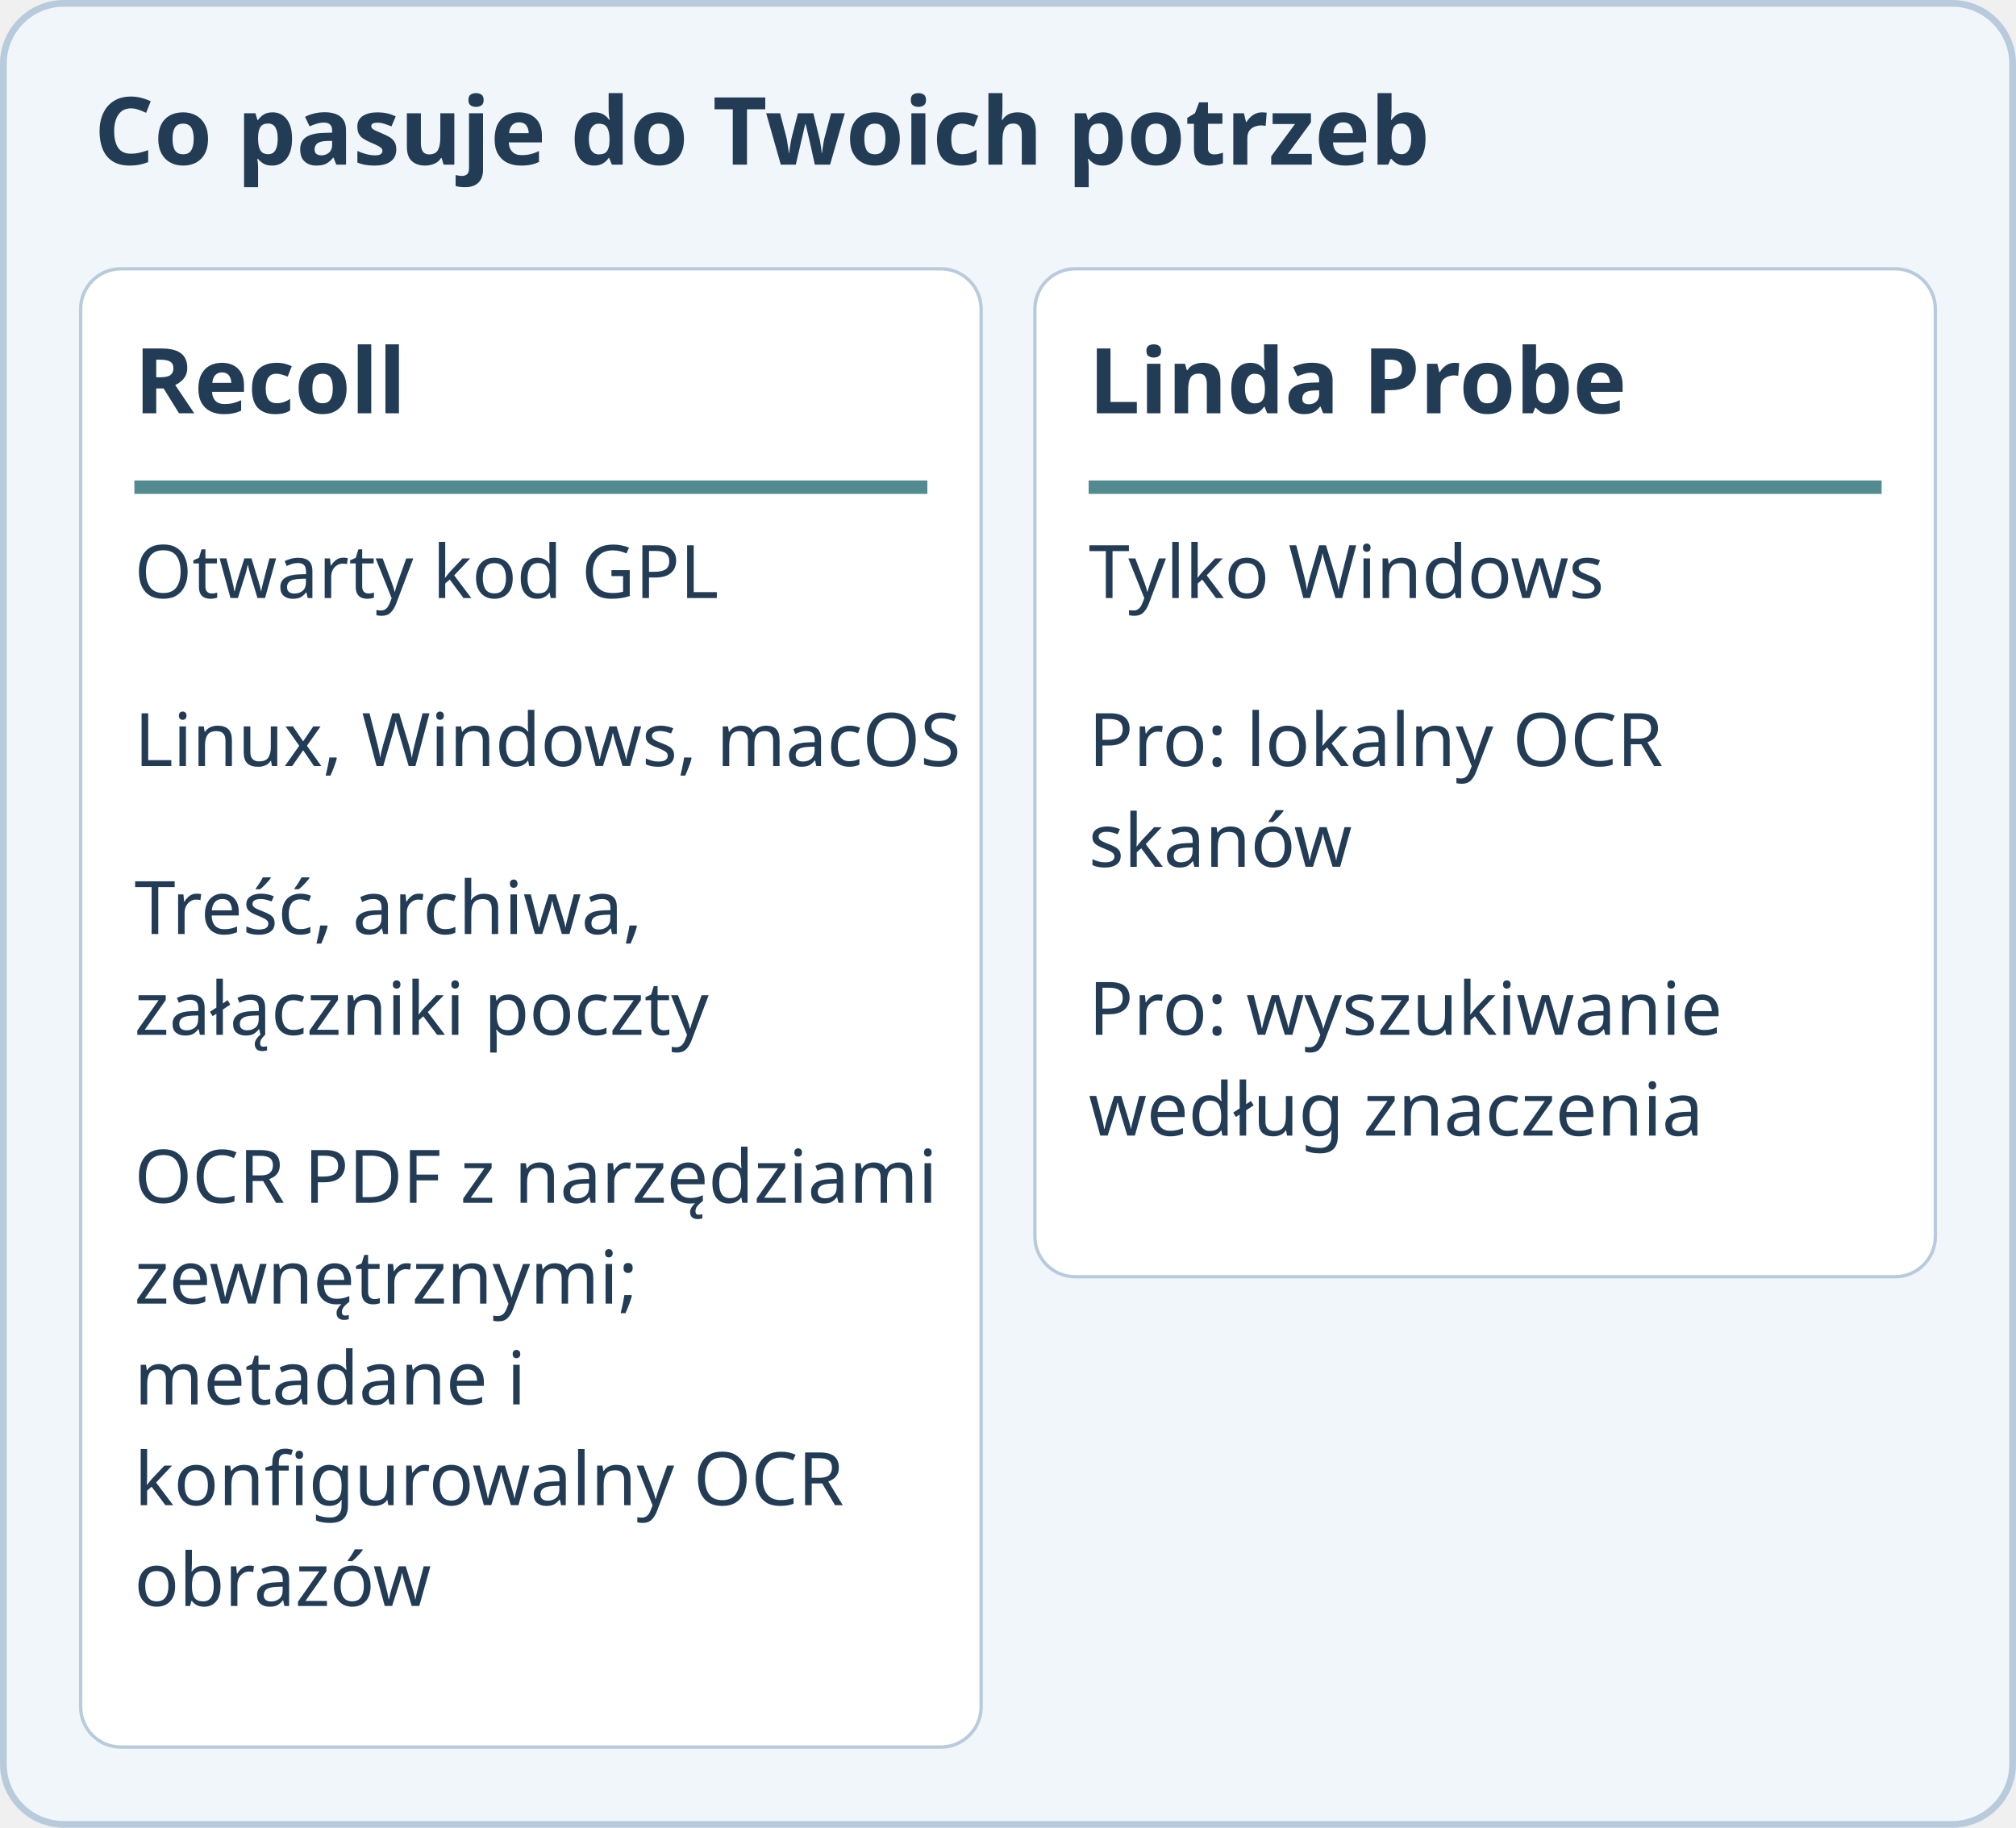
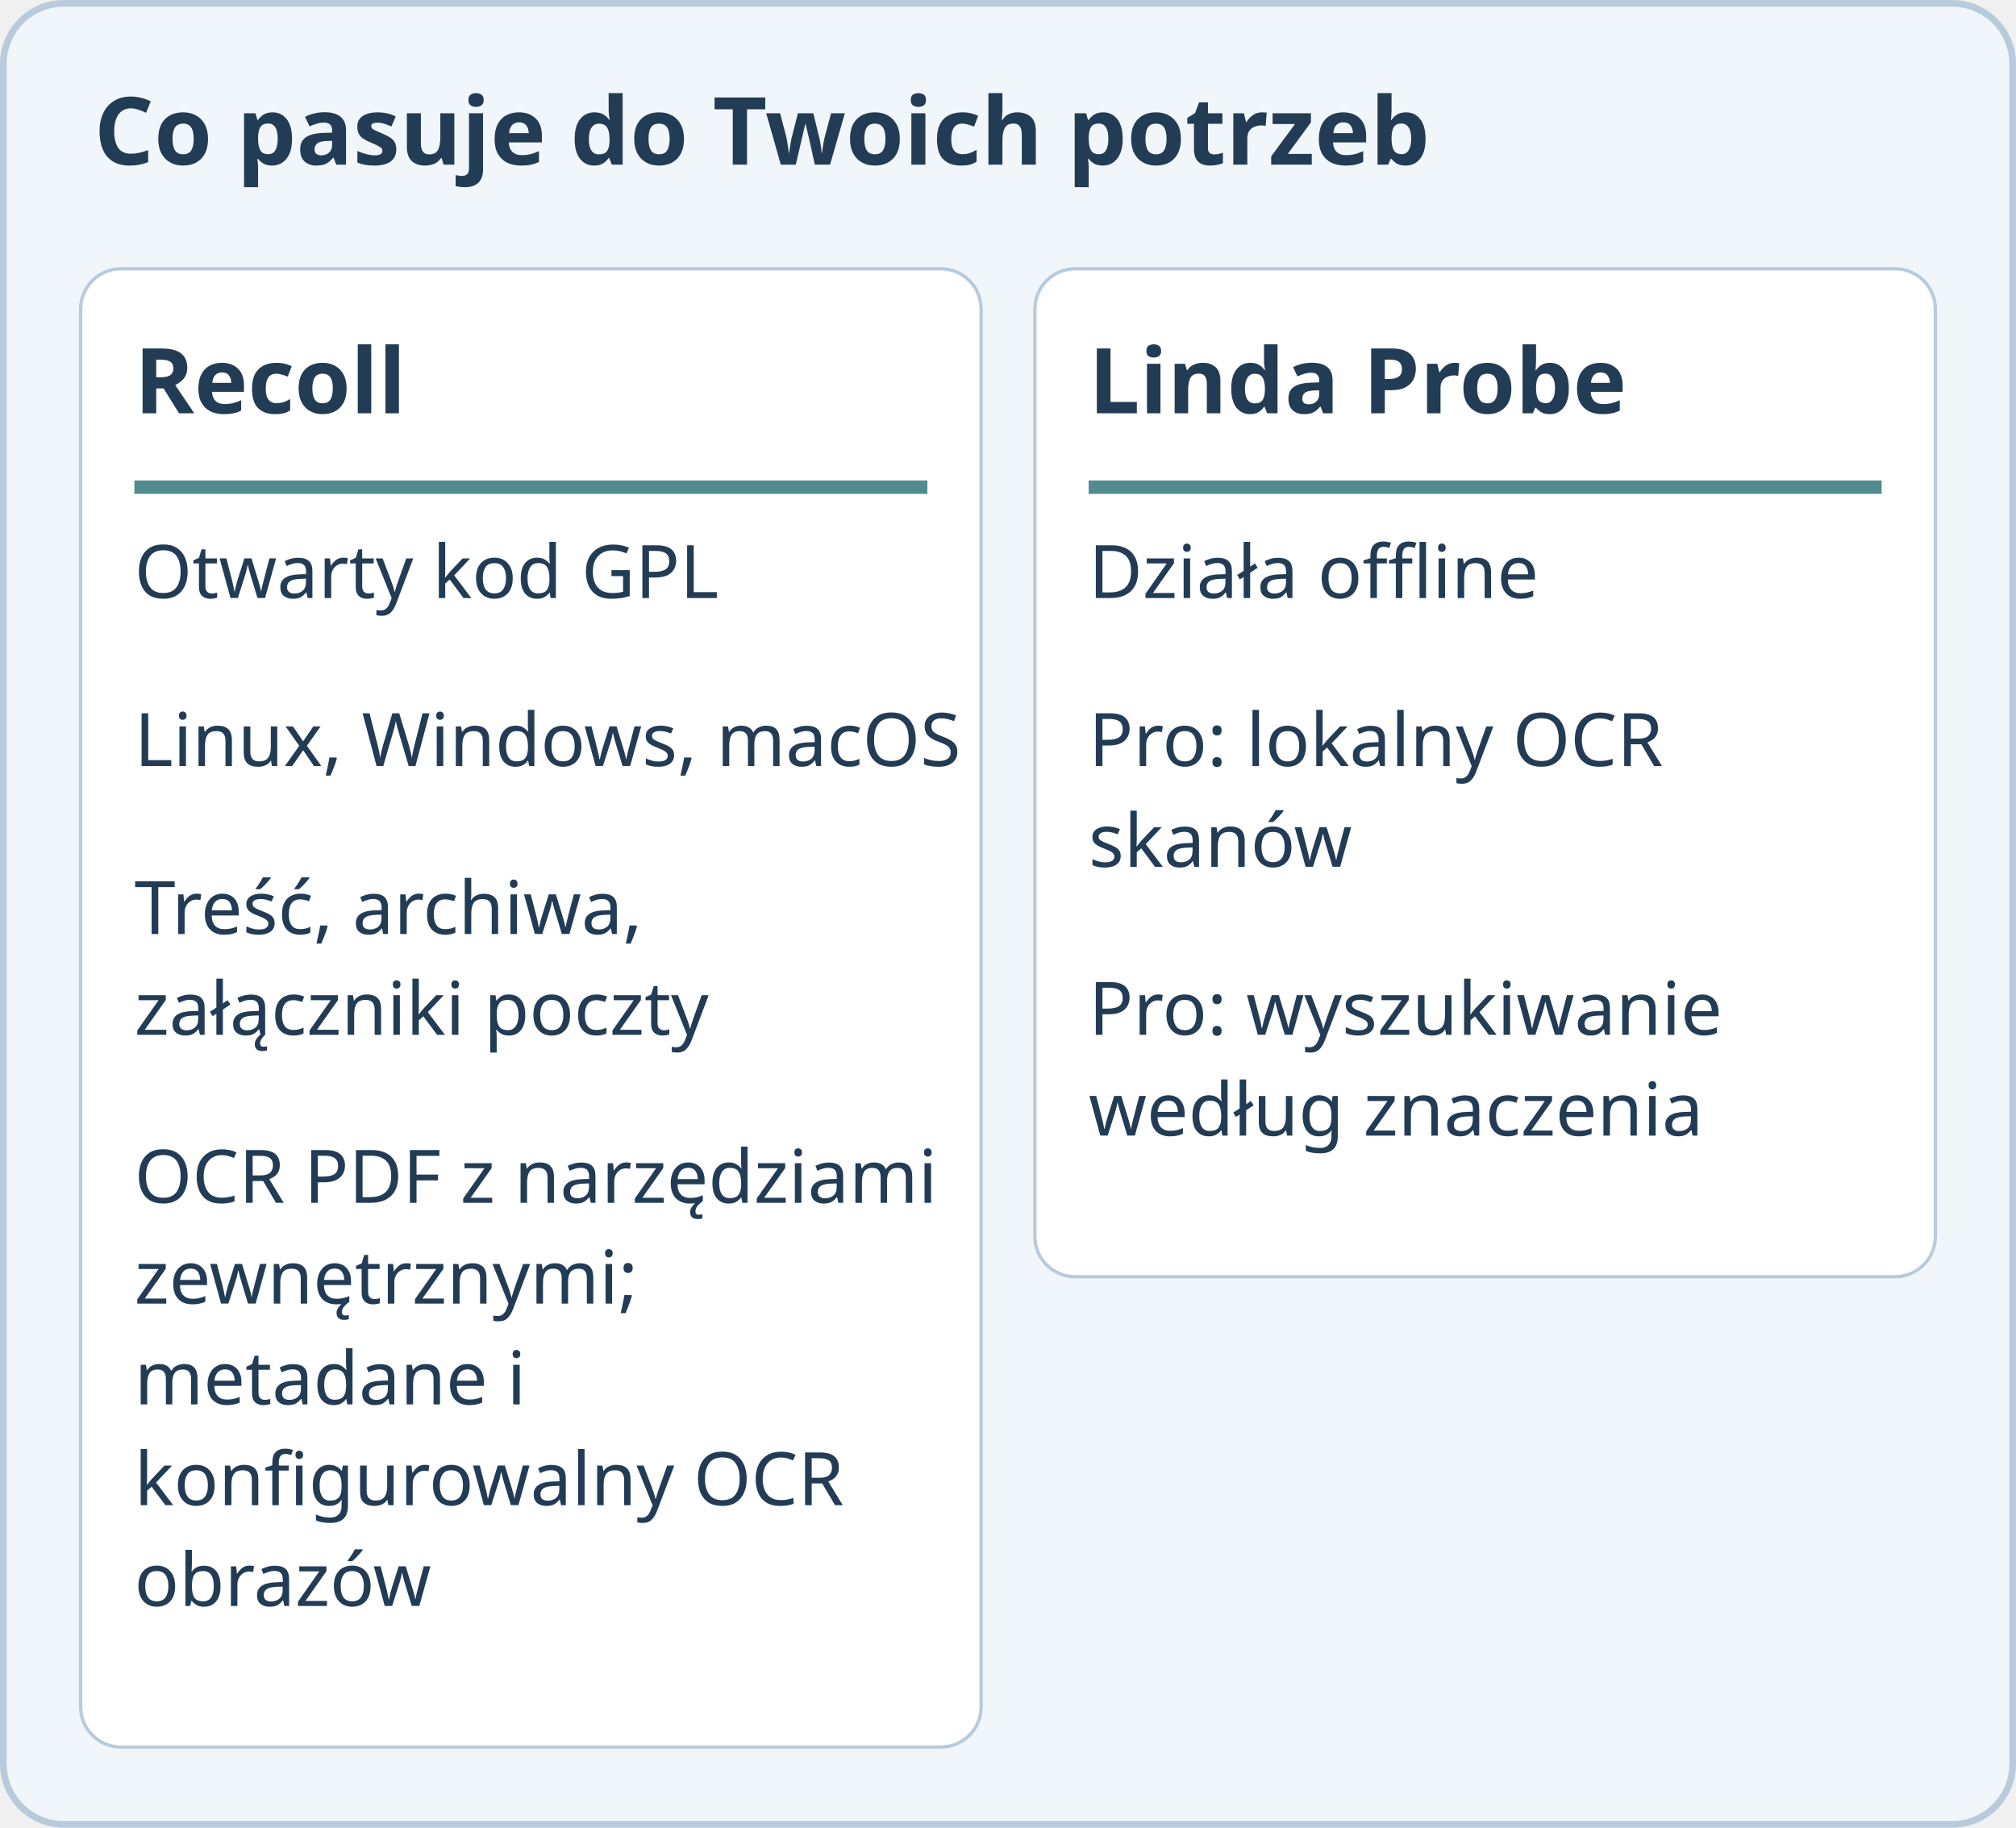
<svg xmlns="http://www.w3.org/2000/svg" xml:lang="pl" width="600" height="544" viewBox="0 0 600 544" role="img" aria-labelledby="title">
  <rect x="1" y="1" width="598" height="542" rx="18" fill="#f1f6fa" stroke="#b8cbdc" stroke-width="2" />
  <g font-family="Segoe UI, sans-serif">
    <text x="28" y="49" font-size="28" font-weight="600" fill="#233c56">
      <tspan x="28" dy="0">Co pasuje do Twoich potrzeb</tspan>
    </text>
    <rect x="24" y="80" width="268" height="440" rx="12" fill="#fff" stroke="#b8cbdc" />
    <text x="40" y="123" font-size="27" font-weight="600" fill="#233c56">
      <tspan x="40" dy="0">Recoll</tspan>
    </text>
    <path d="M40 145 H276" stroke="#518b8f" stroke-width="4" />
    <text x="40" y="178" font-size="22" fill="#233c56">
      <tspan x="40" dy="0">Otwarty kod GPL</tspan>
    </text>
    <text x="40" y="228" font-size="22" fill="#233c56">
      <tspan x="40" dy="0">Linux, Windows, macOS</tspan>
    </text>
    <text x="40" y="278" font-size="22" fill="#233c56">
      <tspan x="40" dy="0">Treść, archiwa,</tspan>
      <tspan x="40" dy="30">załączniki poczty</tspan>
    </text>
    <text x="40" y="358" font-size="22" fill="#233c56">
      <tspan x="40" dy="0">OCR PDF z narzędziami</tspan>
      <tspan x="40" dy="30">zewnętrznymi;</tspan>
      <tspan x="40" dy="30">metadane i</tspan>
      <tspan x="40" dy="30">konfigurowalny OCR</tspan>
      <tspan x="40" dy="30">obrazów</tspan>
    </text>
    <rect x="308" y="80" width="268" height="300" rx="12" fill="#fff" stroke="#b8cbdc" />
    <text x="324" y="123" font-size="27" font-weight="600" fill="#233c56">
      <tspan x="324" dy="0">Linda Probe</tspan>
    </text>
    <path d="M324 145 H560" stroke="#518b8f" stroke-width="4" />
    <text x="324" y="178" font-size="22" fill="#233c56">
-       <tspan x="324" dy="0">Tylko Windows</tspan>
+       <tspan x="324" dy="0">Działa offline</tspan>
    </text>
    <text x="324" y="228" font-size="22" fill="#233c56">
      <tspan x="324" dy="0">Pro: lokalny OCR</tspan>
      <tspan x="324" dy="30">skanów</tspan>
    </text>
    <text x="324" y="308" font-size="22" fill="#233c56">
      <tspan x="324" dy="0">Pro: wyszukiwanie</tspan>
      <tspan x="324" dy="30">według znaczenia</tspan>
    </text>
  </g>
</svg>
